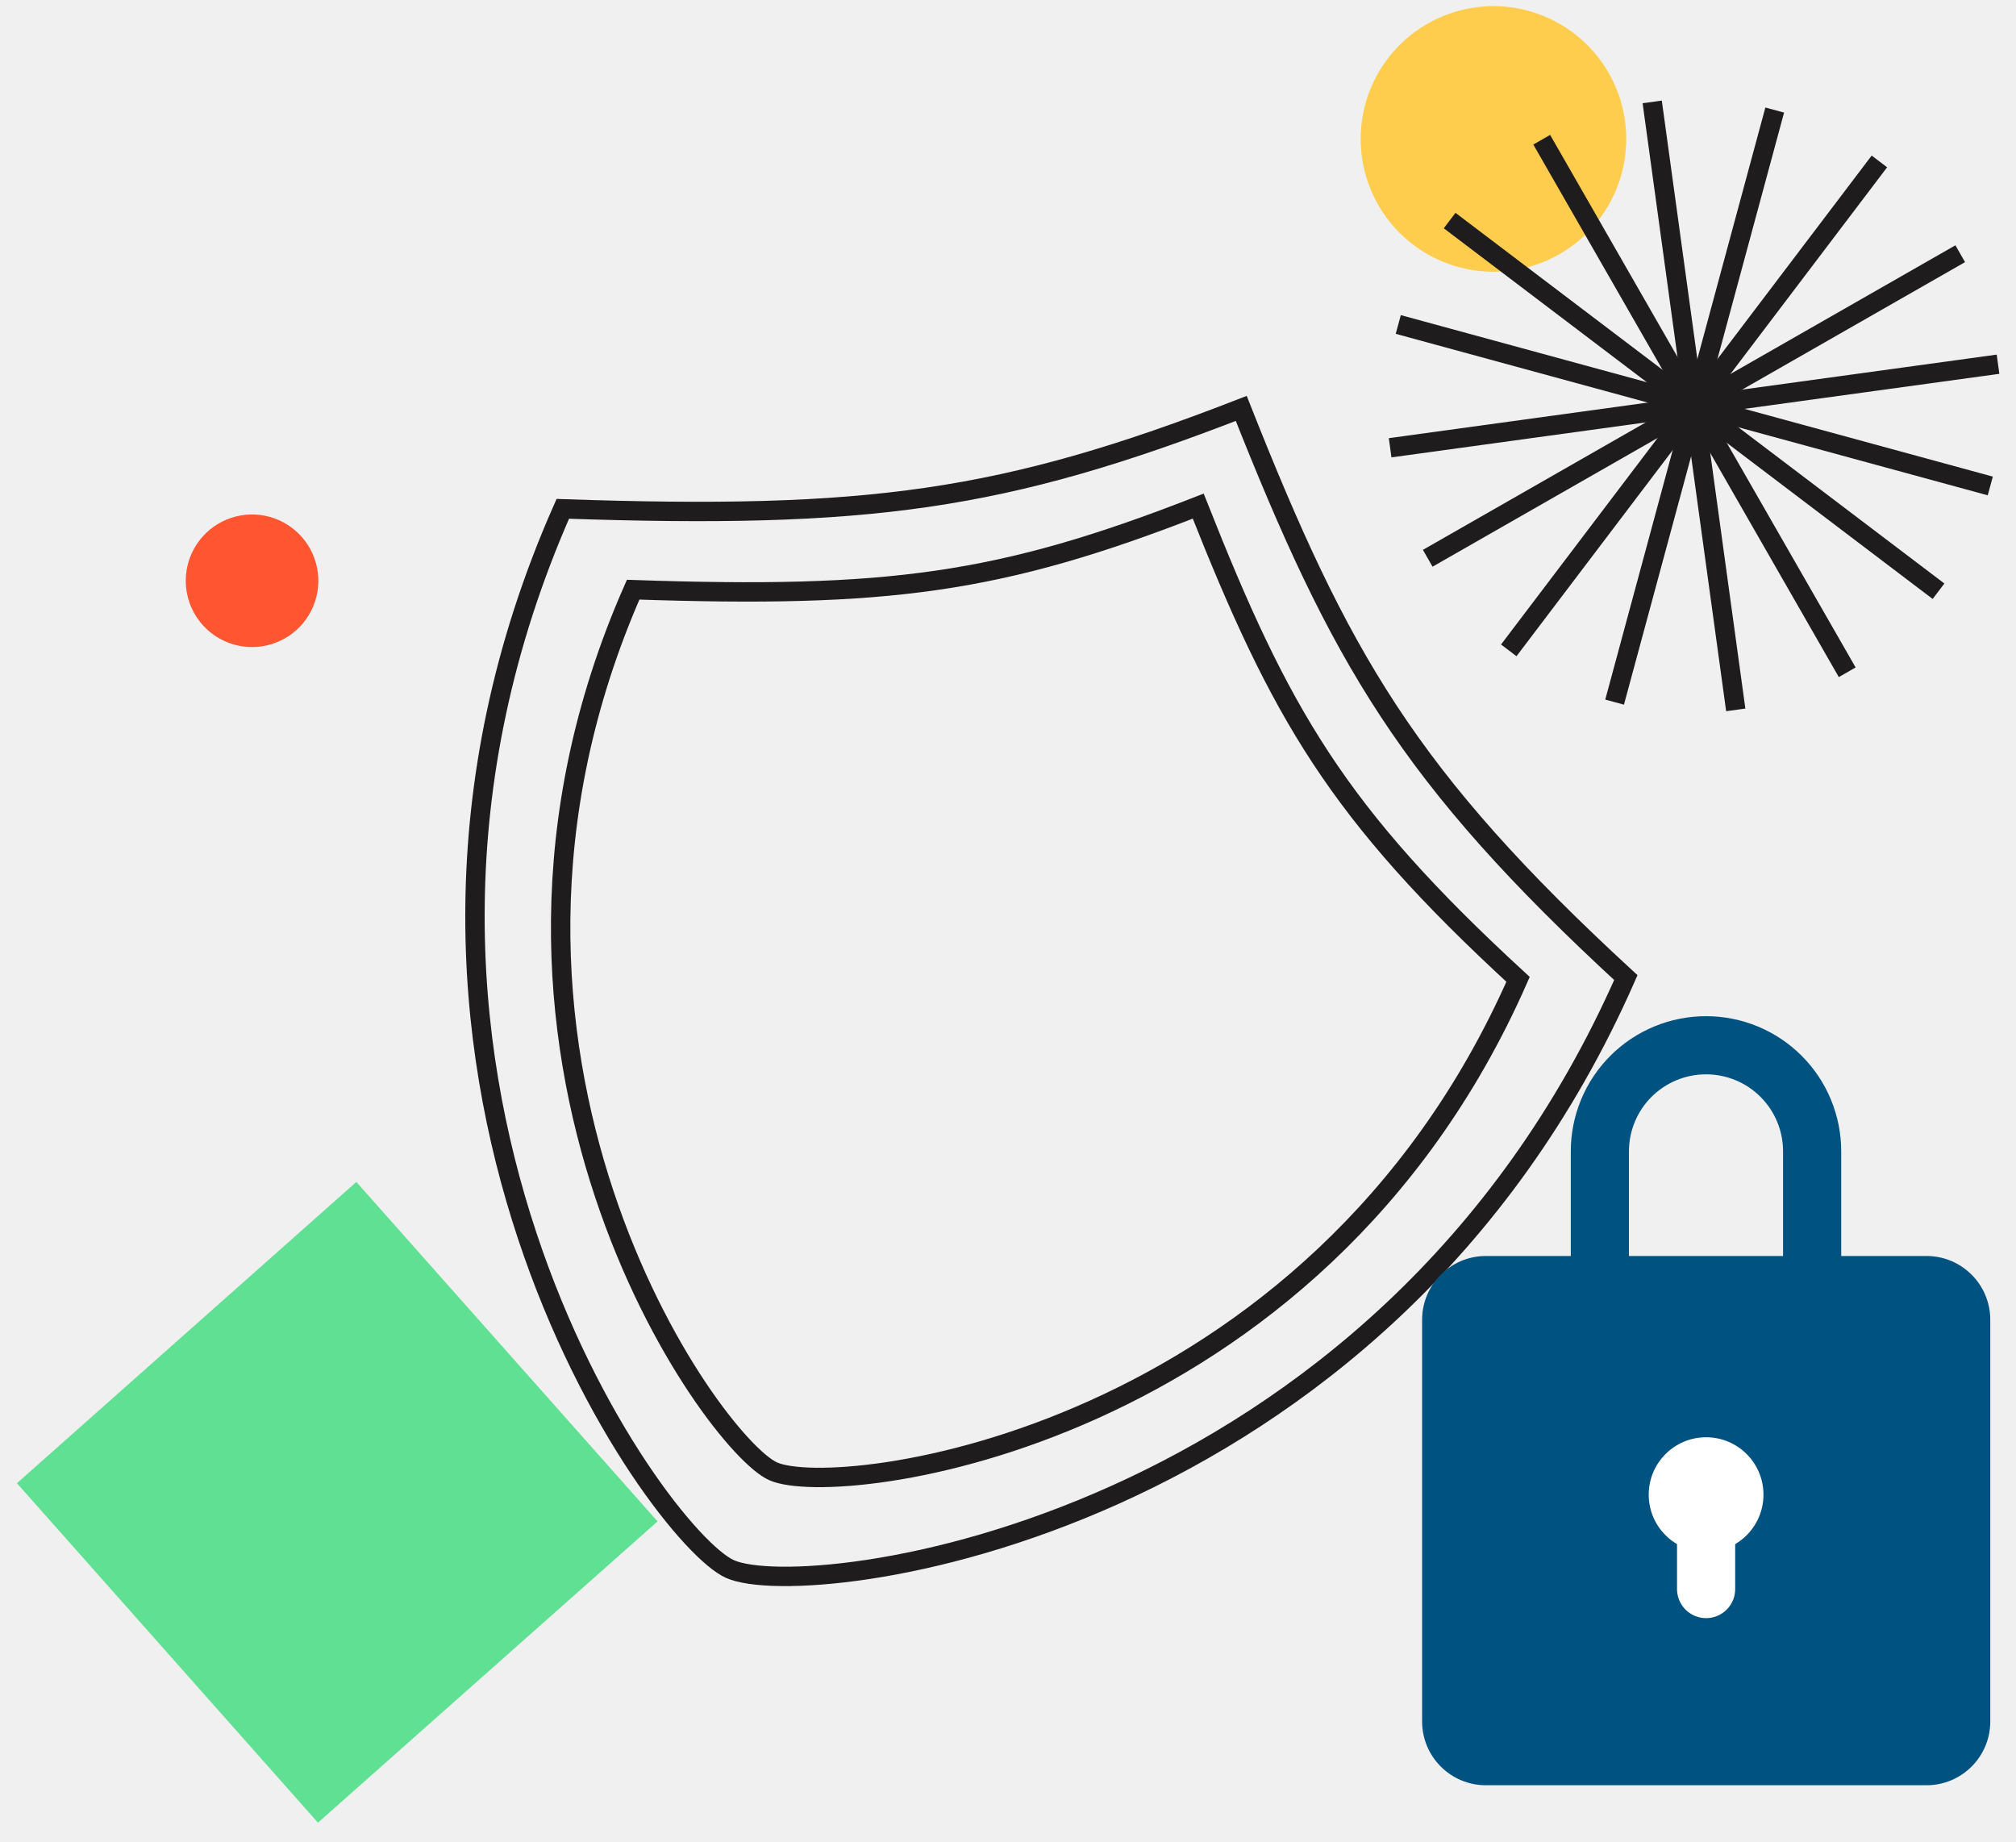
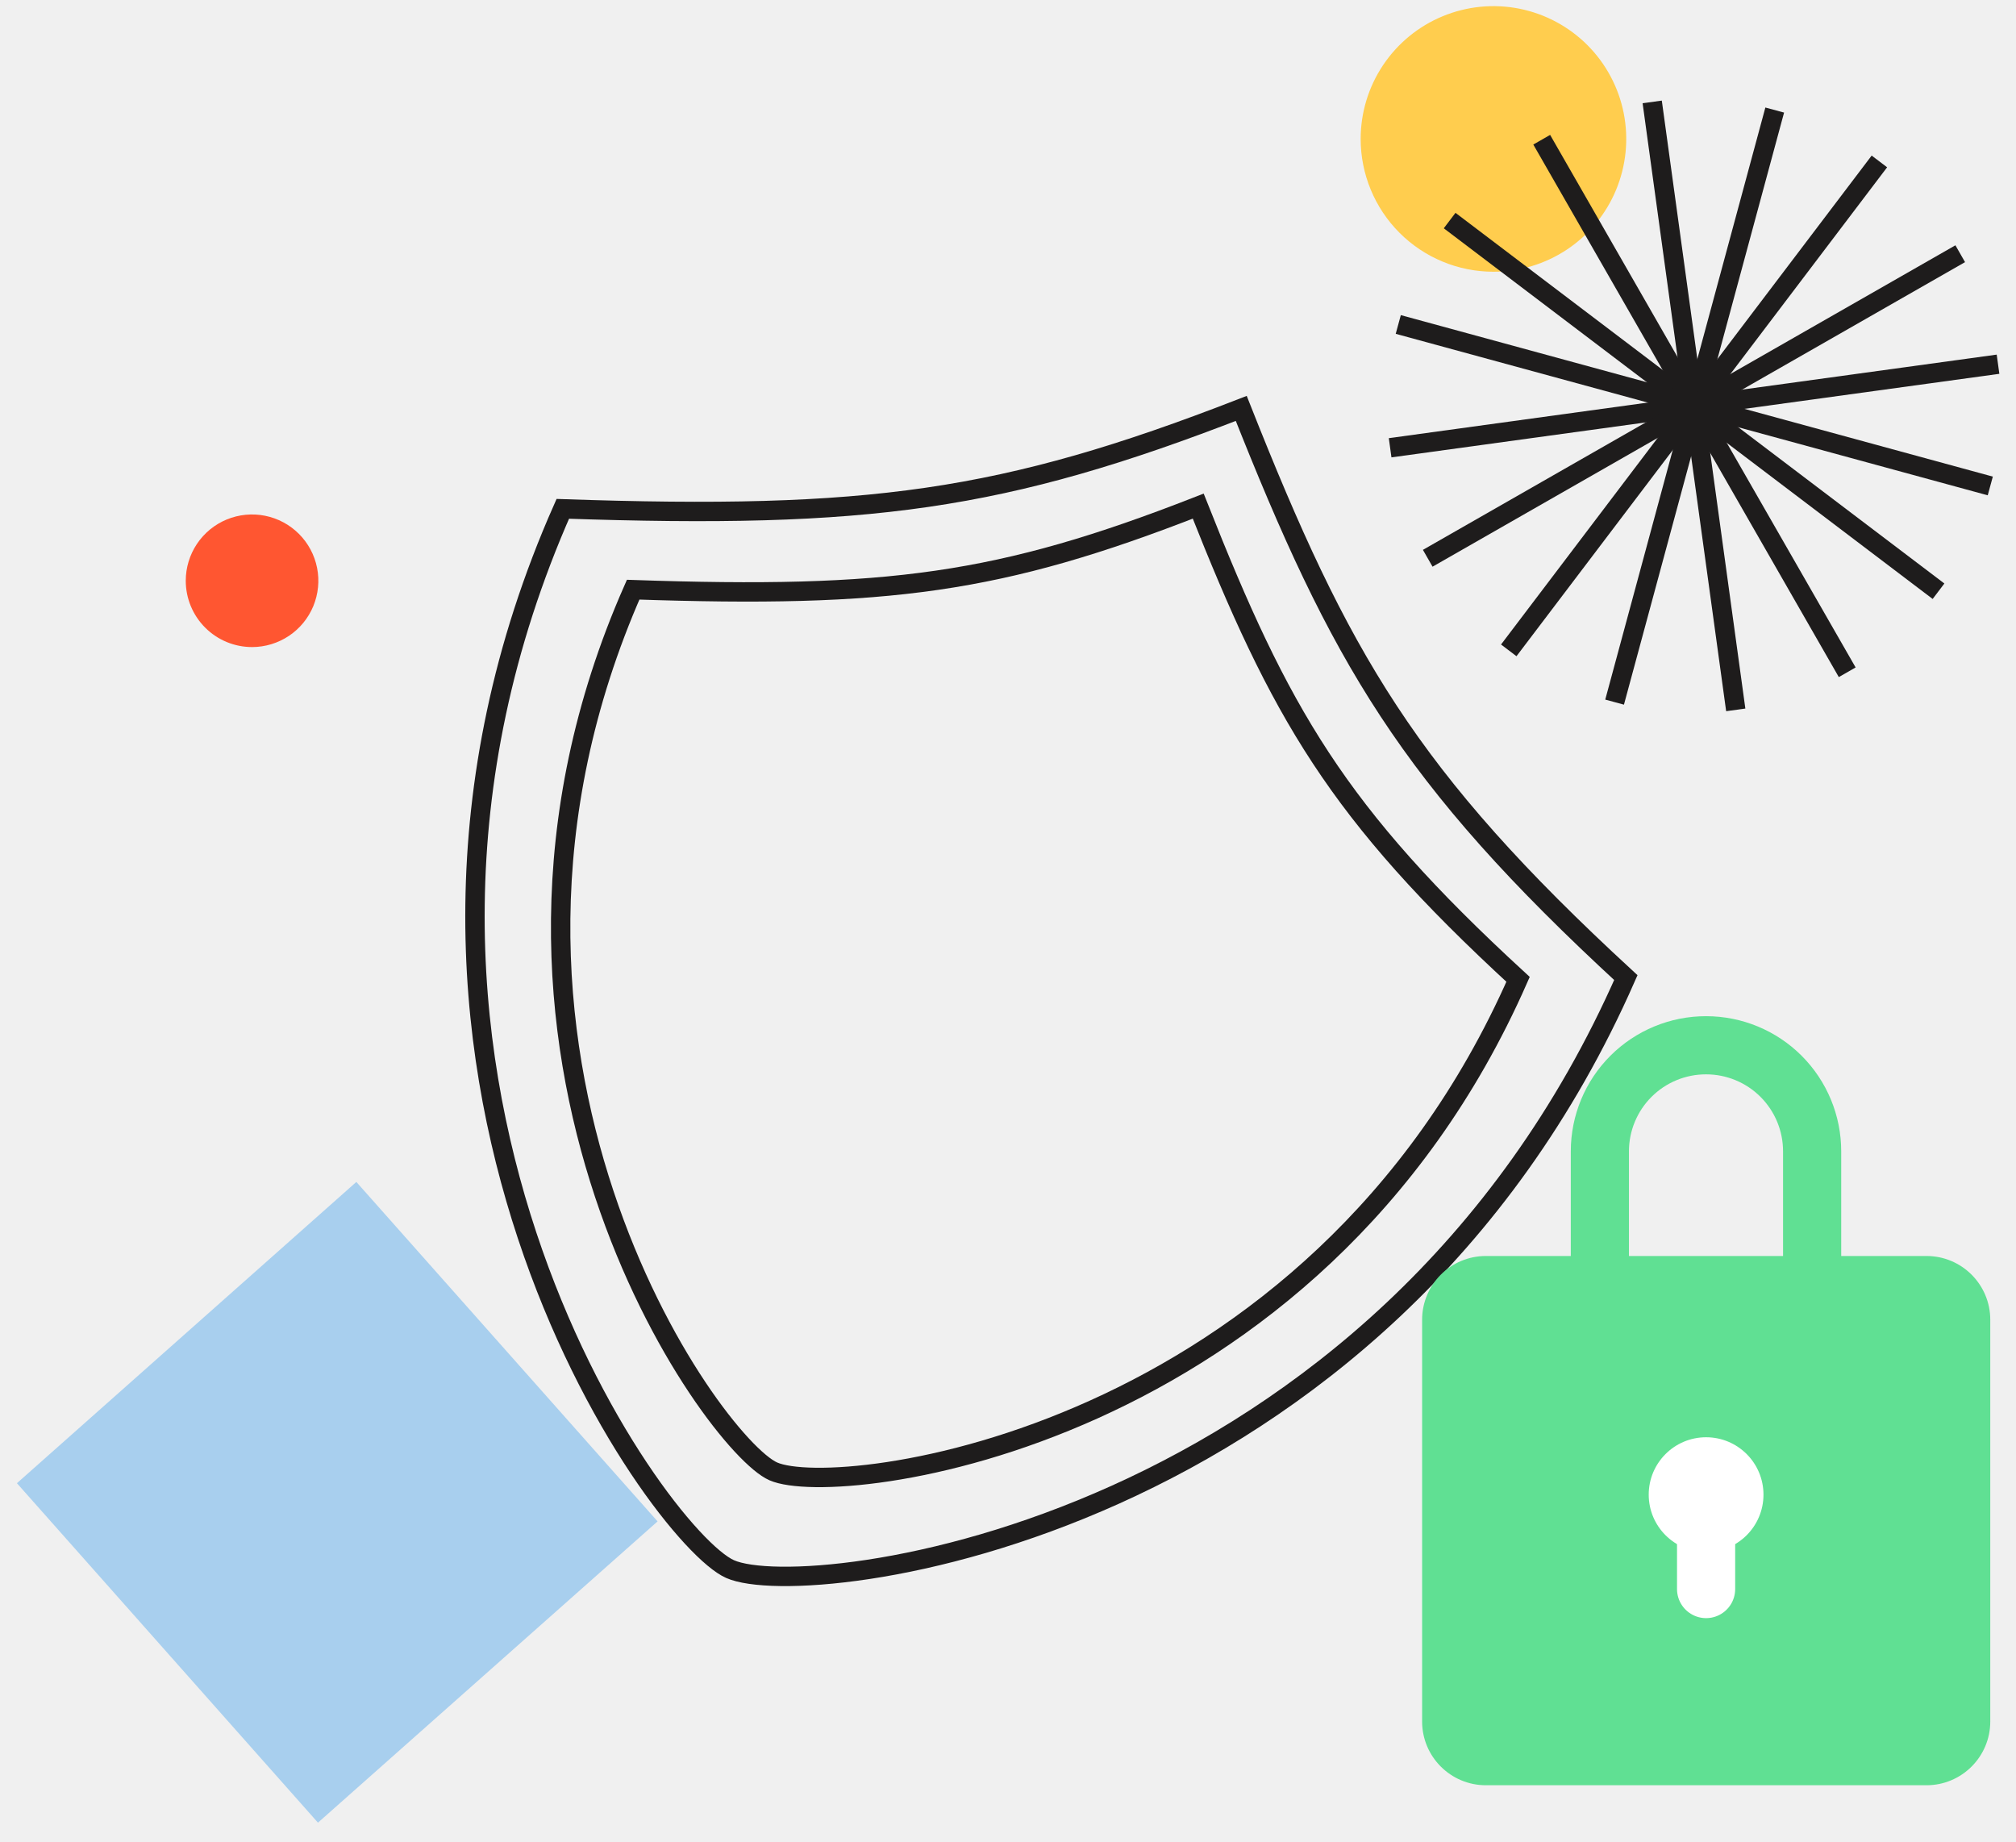
<svg xmlns="http://www.w3.org/2000/svg" width="104" height="95" viewBox="0 0 104 95" fill="none">
  <g clip-path="url(#clip0_174_7200)">
    <path d="M37.663 80.937C41.663 82.717 71.253 79.097 83.873 50.427C72.613 40.057 69.123 33.927 64.033 21.067C51.733 25.847 44.803 26.787 29.033 26.247C16.353 54.917 33.923 79.287 37.663 80.937Z" stroke="#1E1C1C" stroke-miterlimit="10" />
    <path d="M39.893 75.897C43.243 77.377 67.813 74.367 78.313 50.517C68.943 41.907 66.043 36.797 61.813 26.107C51.583 30.107 45.813 30.867 32.663 30.417C22.163 54.257 36.773 74.527 39.893 75.897Z" stroke="#1E1C1C" stroke-miterlimit="10" />
-     <path d="M33.923 78.477L18.383 60.967L0.873 76.507L16.403 94.017L33.923 78.477Z" fill="#60E093" />
+     <path d="M33.923 78.477L18.383 60.967L0.873 76.507L16.403 94.017L33.923 78.477Z" fill="#A8CFEE" />
    <path d="M77.033 14.017C78.389 14.019 79.714 13.619 80.842 12.867C81.969 12.116 82.849 11.047 83.369 9.795C83.889 8.544 84.026 7.166 83.763 5.837C83.5 4.507 82.848 3.286 81.891 2.327C80.933 1.368 79.713 0.715 78.383 0.449C77.054 0.184 75.677 0.319 74.424 0.838C73.172 1.356 72.102 2.234 71.349 3.36C70.595 4.487 70.193 5.812 70.193 7.167C70.193 8.982 70.914 10.723 72.196 12.007C73.479 13.292 75.218 14.014 77.033 14.017Z" fill="#FFCD4E" />
-     <path d="M99.383 64.787H76.653C74.836 64.787 73.363 66.26 73.363 68.077V88.797C73.363 90.614 74.836 92.087 76.653 92.087H99.383C101.2 92.087 102.673 90.614 102.673 88.797V68.077C102.673 66.26 101.2 64.787 99.383 64.787Z" fill="#005281" />
-     <path d="M82.533 67.847V59.387C82.533 58.668 82.675 57.956 82.951 57.291C83.226 56.627 83.63 56.024 84.139 55.516C84.648 55.008 85.252 54.605 85.917 54.331C86.582 54.056 87.294 53.916 88.013 53.917C89.464 53.917 90.855 54.493 91.881 55.519C92.907 56.545 93.483 57.936 93.483 59.387V67.847" stroke="#005281" stroke-width="3" stroke-miterlimit="10" />
+     <path d="M99.383 64.787H76.653C74.836 64.787 73.363 66.26 73.363 68.077V88.797C73.363 90.614 74.836 92.087 76.653 92.087H99.383C101.2 92.087 102.673 90.614 102.673 88.797V68.077C102.673 66.26 101.2 64.787 99.383 64.787Z" fill="#60E093" />
+     <path d="M82.533 67.847V59.387C82.533 58.668 82.675 57.956 82.951 57.291C83.226 56.627 83.63 56.024 84.139 55.516C84.648 55.008 85.252 54.605 85.917 54.331C86.582 54.056 87.294 53.916 88.013 53.917C89.464 53.917 90.855 54.493 91.881 55.519C92.907 56.545 93.483 57.936 93.483 59.387V67.847" stroke="#60E093" stroke-width="3" stroke-miterlimit="10" />
    <path d="M88.013 77.697V81.967" stroke="white" stroke-width="3" stroke-linecap="round" stroke-linejoin="round" />
    <path d="M88.013 80.057C89.647 80.057 90.973 78.732 90.973 77.097C90.973 75.462 89.647 74.137 88.013 74.137C86.378 74.137 85.053 75.462 85.053 77.097C85.053 78.732 86.378 80.057 88.013 80.057Z" fill="white" />
    <path d="M13.003 33.377C13.679 33.377 14.341 33.176 14.903 32.801C15.466 32.425 15.904 31.891 16.163 31.266C16.421 30.641 16.489 29.953 16.357 29.29C16.225 28.627 15.9 28.017 15.421 27.539C14.943 27.061 14.334 26.735 13.67 26.603C13.007 26.471 12.319 26.539 11.694 26.797C11.069 27.056 10.535 27.495 10.159 28.057C9.784 28.619 9.583 29.281 9.583 29.957C9.583 30.864 9.943 31.734 10.585 32.375C11.226 33.017 12.096 33.377 13.003 33.377Z" fill="#FF5631" />
    <path d="M85.233 5.257L89.543 36.617" stroke="#1E1C1C" stroke-miterlimit="10" />
    <path d="M71.713 23.097L103.073 18.787" stroke="#1E1C1C" stroke-miterlimit="10" />
    <path d="M74.783 11.377L100.003 30.497" stroke="#1E1C1C" stroke-miterlimit="10" />
    <path d="M77.833 33.547L96.953 8.327" stroke="#1E1C1C" stroke-miterlimit="10" />
    <path d="M91.553 5.677L83.293 36.217" stroke="#1E1C1C" stroke-miterlimit="10" />
    <path d="M72.133 16.737L102.673 25.067" stroke="#1E1C1C" stroke-miterlimit="10" />
    <path d="M79.533 7.207L95.293 34.677" stroke="#1E1C1C" stroke-miterlimit="10" />
    <path d="M73.653 28.797L101.123 13.087" stroke="#1E1C1C" stroke-miterlimit="10" />
  </g>
  <defs>
    <clipPath id="clip0_174_7200">
      <rect width="102.27" height="93.69" fill="white" transform="translate(0.873047 0.327148)" />
    </clipPath>
  </defs>
</svg>
